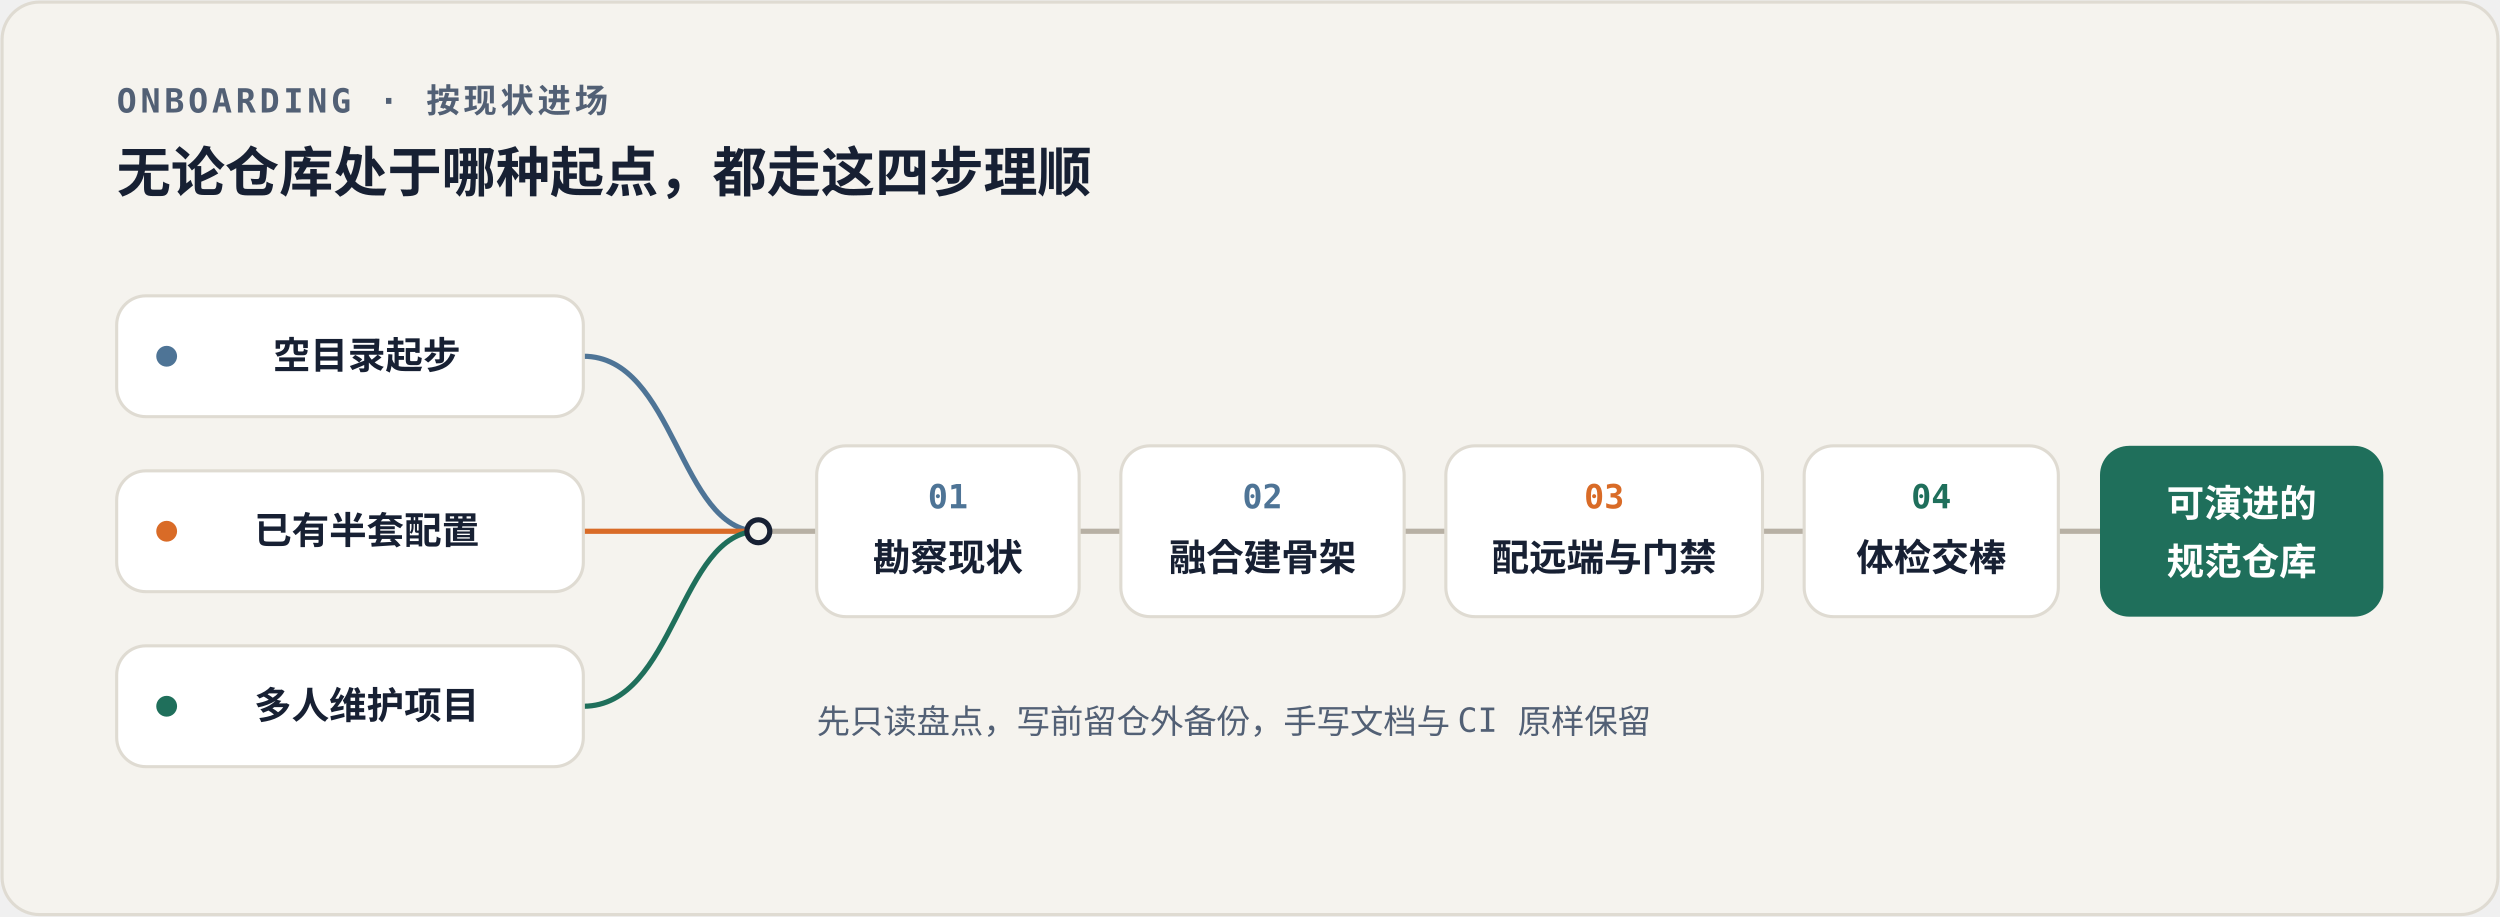
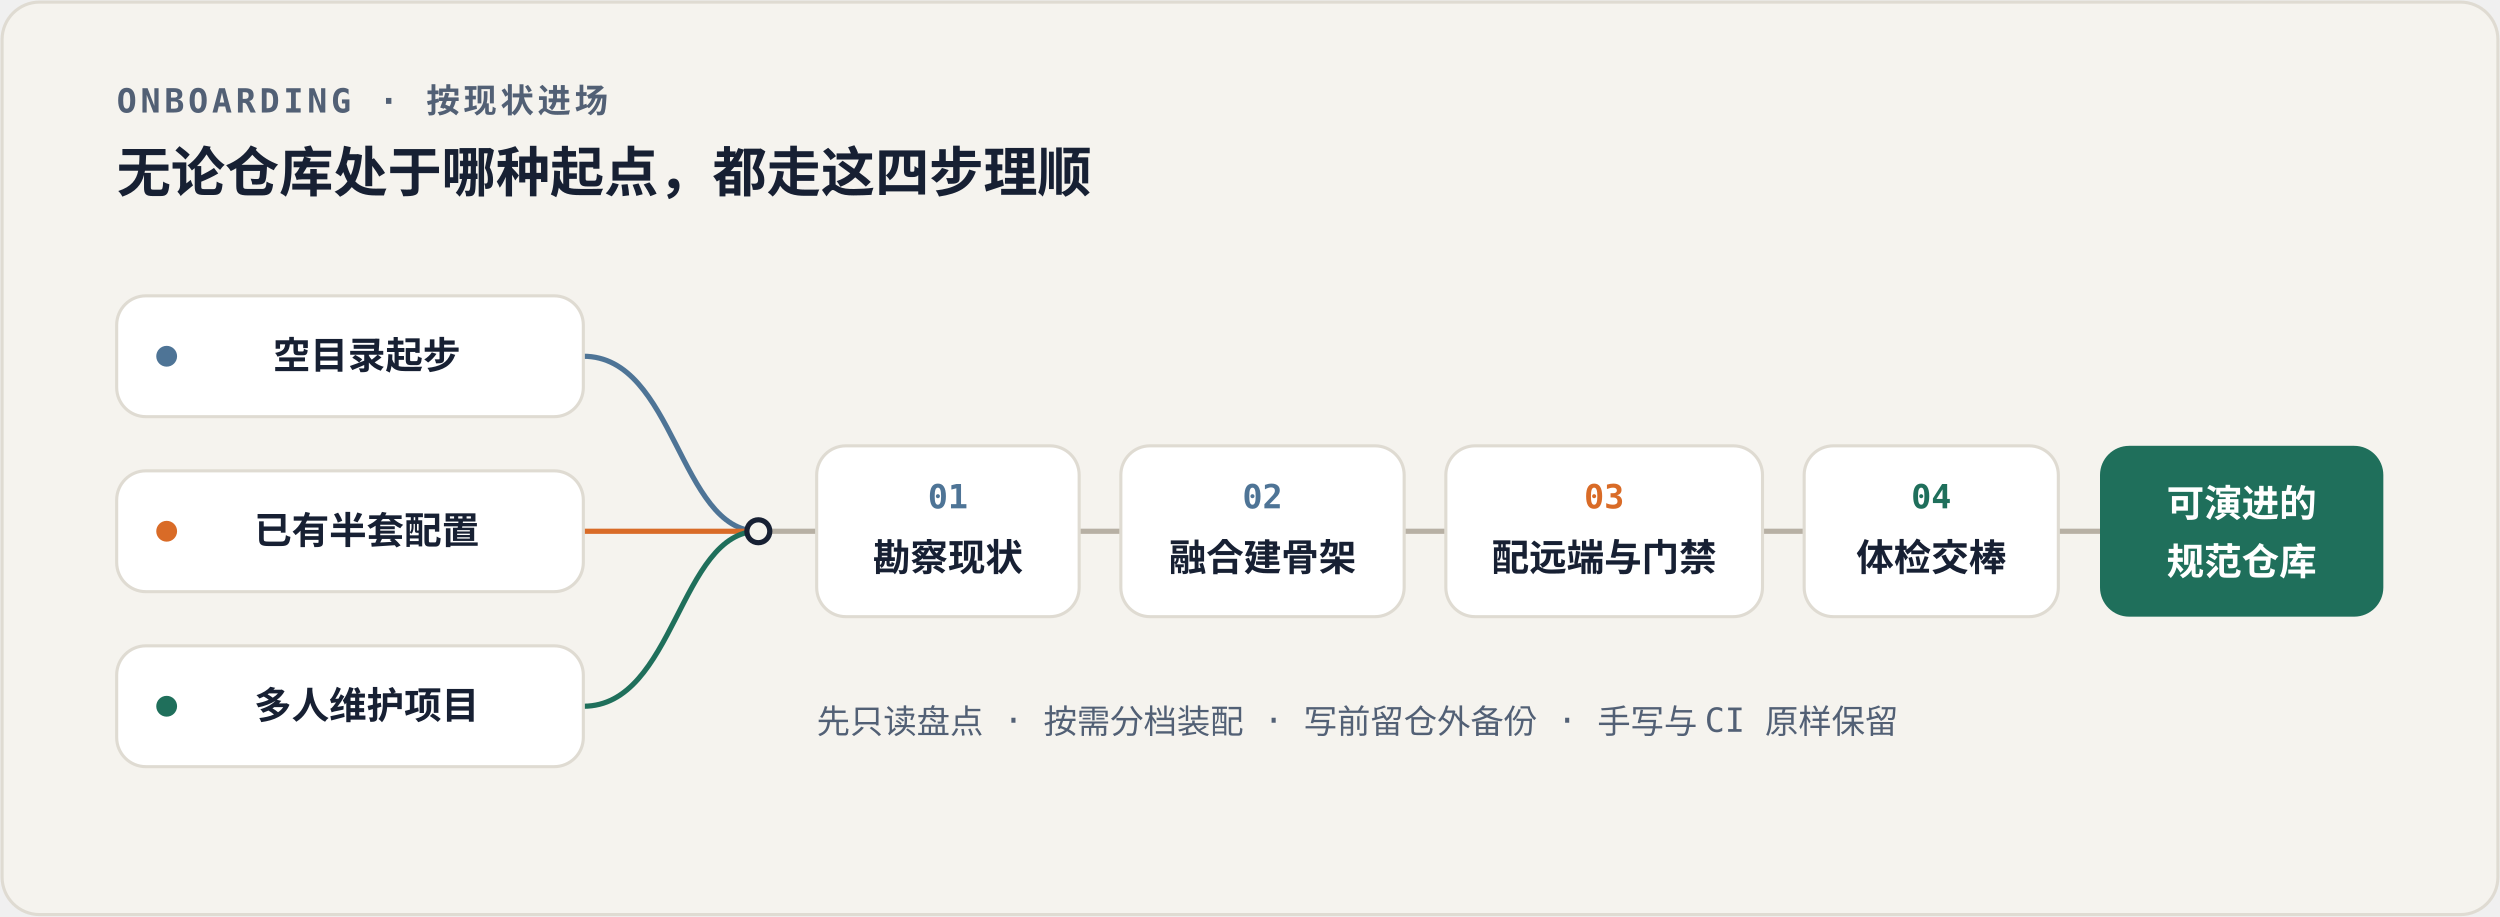
<svg xmlns="http://www.w3.org/2000/svg" viewBox="0 0 1200 440" width="1200" height="440" role="img" aria-labelledby="wf-zh-title wf-zh-desc">
  <defs>
    <style>
      .sans { font-family: 'Inter', 'PingFang SC', 'Microsoft YaHei', 'Noto Sans SC', -apple-system, BlinkMacSystemFont, sans-serif; }
      .mono { font-family: 'JetBrains Mono', 'Fira Code', 'SFMono-Regular', Consolas, monospace; }
    </style>
  </defs>
  <rect x="1" y="1" width="1198" height="438" rx="18" fill="#F5F3EE" stroke="#DFDBD2" stroke-width="1.5" />
  <text x="56" y="54" class="mono" font-size="16" font-weight="600" letter-spacing="1.8" fill="#526075">ONBOARDING · 按现状进场</text>
  <text x="56" y="92" class="sans" font-size="26" font-weight="700" fill="#172033">无论仓库处于哪种起点，都走这四步理顺</text>
  <path d="M 280 171 C 324 171, 326 255, 364 255" fill="none" stroke="#4E7496" stroke-width="2.5" stroke-linecap="round" />
  <path d="M 280 255 L 364 255" fill="none" stroke="#D96B27" stroke-width="2.5" stroke-linecap="round" />
  <path d="M 280 339 C 324 339, 326 255, 364 255" fill="none" stroke="#1F6F5B" stroke-width="2.5" stroke-linecap="round" />
  <line x1="364" y1="255" x2="1008" y2="255" stroke="#B7B0A4" stroke-width="2.5" stroke-linecap="round" />
  <circle cx="364" cy="255" r="5.5" fill="#F5F3EE" stroke="#172033" stroke-width="2.5" />
  <g>
    <rect x="56" y="142" width="224" height="58" rx="14" fill="#FFFFFF" stroke="#DFDBD2" stroke-width="1.5" />
    <circle cx="80" cy="171" r="5" fill="#4E7496" />
    <text x="176" y="177" class="sans" font-size="18" font-weight="600" fill="#172033" text-anchor="middle">空目录起步</text>
    <rect x="56" y="226" width="224" height="58" rx="14" fill="#FFFFFF" stroke="#DFDBD2" stroke-width="1.5" />
    <circle cx="80" cy="255" r="5" fill="#D96B27" />
    <text x="176" y="261" class="sans" font-size="18" font-weight="600" fill="#172033" text-anchor="middle">已有半套配置</text>
    <rect x="56" y="310" width="224" height="58" rx="14" fill="#FFFFFF" stroke="#DFDBD2" stroke-width="1.5" />
    <circle cx="80" cy="339" r="5" fill="#1F6F5B" />
    <text x="176" y="345" class="sans" font-size="18" font-weight="600" fill="#172033" text-anchor="middle">多人维护项目</text>
  </g>
  <g>
    <rect x="392" y="214" width="126" height="82" rx="14" fill="#FFFFFF" stroke="#DFDBD2" stroke-width="1.5" />
    <text x="455" y="244" class="mono" font-size="16" font-weight="700" fill="#4E7496" text-anchor="middle">01</text>
    <text x="455" y="274" class="sans" font-size="18" font-weight="600" fill="#172033" text-anchor="middle">勘察现状</text>
    <rect x="538" y="214" width="136" height="82" rx="14" fill="#FFFFFF" stroke="#DFDBD2" stroke-width="1.5" />
    <text x="606" y="244" class="mono" font-size="16" font-weight="700" fill="#4E7496" text-anchor="middle">02</text>
    <text x="606" y="274" class="sans" font-size="18" font-weight="600" fill="#172033" text-anchor="middle">融合建骨架</text>
    <rect x="694" y="214" width="152" height="82" rx="14" fill="#FFFFFF" stroke="#DFDBD2" stroke-width="1.5" />
    <text x="770" y="244" class="mono" font-size="16" font-weight="700" fill="#D96B27" text-anchor="middle">03</text>
    <text x="770" y="274" class="sans" font-size="18" font-weight="600" fill="#172033" text-anchor="middle">配远端与门禁</text>
    <rect x="866" y="214" width="122" height="82" rx="14" fill="#FFFFFF" stroke="#DFDBD2" stroke-width="1.5" />
    <text x="927" y="244" class="mono" font-size="16" font-weight="700" fill="#1F6F5B" text-anchor="middle">04</text>
    <text x="927" y="274" class="sans" font-size="18" font-weight="600" fill="#172033" text-anchor="middle">体检交棒</text>
    <rect x="1008" y="214" width="136" height="82" rx="14" fill="#1F6F5B" />
    <text x="1076" y="248" class="sans" font-size="18" font-weight="700" fill="#FFFFFF" text-anchor="middle">可演进的</text>
    <text x="1076" y="276" class="sans" font-size="18" font-weight="700" fill="#FFFFFF" text-anchor="middle">规范仓库</text>
  </g>
-   <text x="392" y="352" class="mono" font-size="16" font-weight="500" fill="#526075">先只读盘点，写前留仓外备份，手写文档与 CI 原样保留</text>
+   <text x="392" y="352" class="mono" font-size="16" font-weight="500" fill="#526075">先只读盘点 · 按需分档装配 · 写前留仓外备份 · 手写与 CI 原样保留</text>
</svg>
